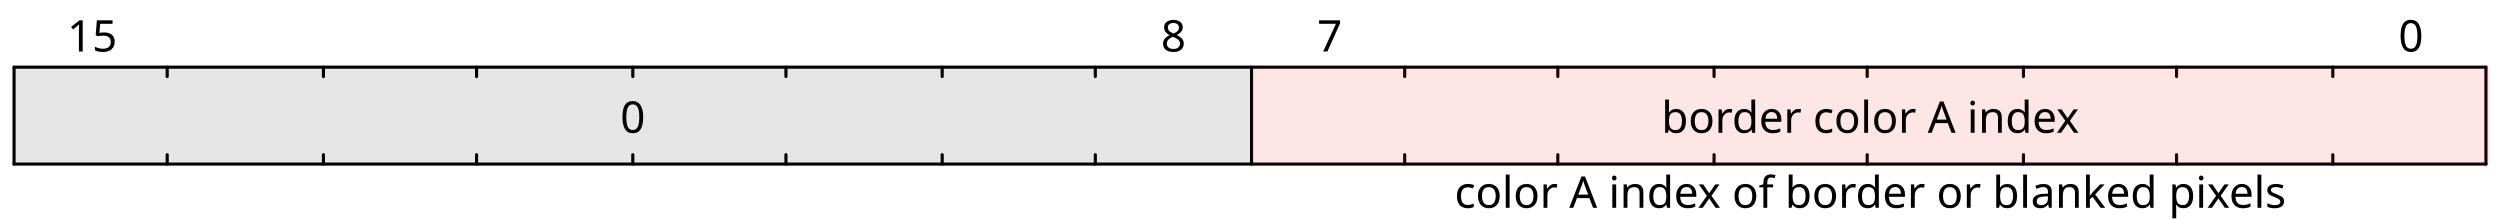
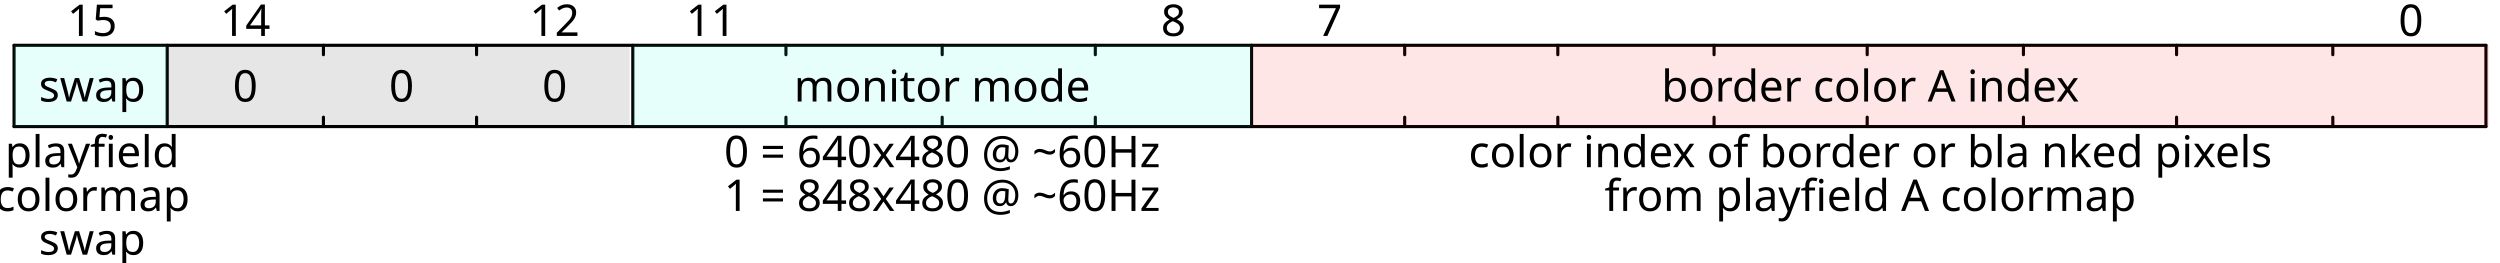
- <svg xmlns="http://www.w3.org/2000/svg" width="800" height="70" viewBox="0 0 800 70" class="WaveDrom">
+ <svg xmlns="http://www.w3.org/2000/svg" width="800" height="84" viewBox="0 0 800 84" class="WaveDrom">
  <g transform="translate(0.5,0.5)" text-anchor="middle" font-size="14" font-family="sans-serif" font-weight="normal">
-     <g transform="translate(4,21)">
+     <g transform="translate(4,14)">
      <g stroke="black" stroke-width="1" stroke-linecap="round">
        <line x2="791" />
-         <line x2="791" y1="31" y2="31" />
-         <line y2="31" />
-         <line x1="791" x2="791" y2="31" />
+         <line y2="26" />
+         <line x2="791" y1="26" y2="26" />
+         <line x1="791" x2="791" y2="26" />
        <line x1="742" x2="742" y2="3" />
-         <line x1="742" x2="742" y1="31" y2="28" />
+         <line x1="742" x2="742" y1="26" y2="23" />
        <line x1="692" x2="692" y2="3" />
-         <line x1="692" x2="692" y1="31" y2="28" />
+         <line x1="692" x2="692" y1="26" y2="23" />
        <line x1="643" x2="643" y2="3" />
-         <line x1="643" x2="643" y1="31" y2="28" />
+         <line x1="643" x2="643" y1="26" y2="23" />
        <line x1="593" x2="593" y2="3" />
-         <line x1="593" x2="593" y1="31" y2="28" />
+         <line x1="593" x2="593" y1="26" y2="23" />
        <line x1="544" x2="544" y2="3" />
-         <line x1="544" x2="544" y1="31" y2="28" />
+         <line x1="544" x2="544" y1="26" y2="23" />
        <line x1="494" x2="494" y2="3" />
-         <line x1="494" x2="494" y1="31" y2="28" />
+         <line x1="494" x2="494" y1="26" y2="23" />
        <line x1="445" x2="445" y2="3" />
-         <line x1="445" x2="445" y1="31" y2="28" />
-         <line x1="396" x2="396" y2="31" />
+         <line x1="445" x2="445" y1="26" y2="23" />
+         <line x1="396" x2="396" y2="26" />
        <line x1="346" x2="346" y2="3" />
-         <line x1="346" x2="346" y1="31" y2="28" />
+         <line x1="346" x2="346" y1="26" y2="23" />
        <line x1="297" x2="297" y2="3" />
-         <line x1="297" x2="297" y1="31" y2="28" />
+         <line x1="297" x2="297" y1="26" y2="23" />
        <line x1="247" x2="247" y2="3" />
-         <line x1="247" x2="247" y1="31" y2="28" />
-         <line x1="198" x2="198" y2="3" />
-         <line x1="198" x2="198" y1="31" y2="28" />
+         <line x1="247" x2="247" y1="26" y2="23" />
+         <line x1="198" x2="198" y2="26" />
        <line x1="148" x2="148" y2="3" />
-         <line x1="148" x2="148" y1="31" y2="28" />
+         <line x1="148" x2="148" y1="26" y2="23" />
        <line x1="99" x2="99" y2="3" />
-         <line x1="99" x2="99" y1="31" y2="28" />
-         <line x1="49" x2="49" y2="3" />
-         <line x1="49" x2="49" y1="31" y2="28" />
+         <line x1="99" x2="99" y1="26" y2="23" />
+         <line x1="49" x2="49" y2="26" />
      </g>
      <g>
        <g>
-           <rect x="396" width="396" height="31" style="fill-opacity:0.1;fill:hsl(0,100%,50%)" />
-           <rect width="396" height="31" style="fill-opacity:0.1" />
+           <rect x="396" width="396" height="26" style="fill-opacity:0.1;fill:hsl(0,100%,50%)" />
+           <rect x="198" width="198" height="26" style="fill-opacity:0.1;fill:hsl(170,100%,50%)" />
+           <rect x="49" width="148" height="26" style="fill-opacity:0.1" />
+           <rect width="49" height="26" style="fill-opacity:0.1;fill:hsl(170,100%,50%)" />
        </g>
-         <g transform="translate(25,-11)">
-           <g transform="translate(742)">
-             <text y="6">0</text>
+         <g transform="translate(25,-3)">
+           <text x="742">0</text>
+           <text x="396">7</text>
+           <text x="346">8</text>
+           <text x="198">11</text>
+           <text x="148">12</text>
+           <text x="49">14</text>
+           <text>15</text>
+         </g>
+         <g transform="translate(25,18)">
+           <text x="569">
+             <tspan>border color A index</tspan>
+           </text>
+           <text x="272">
+             <tspan>monitor mode</tspan>
+           </text>
+           <g>
+             <text x="148">0</text>
+             <text x="99">0</text>
+             <text x="49">0</text>
          </g>
-           <g transform="translate(396)">
-             <text y="6">7</text>
-           </g>
-           <g transform="translate(346)">
-             <text y="6">8</text>
-           </g>
-           <g transform="translate(0)">
-             <text y="6">15</text>
-           </g>
-         </g>
-         <g transform="translate(25,15)">
-           <g transform="translate(569)">
-             <text y="6">
-               <tspan>border color A index</tspan>
-             </text>
-           </g>
-           <g transform="translate(173)">
-             <text y="6">
-               <tspan>0</tspan>
-             </text>
-           </g>
+           <text>
+             <tspan>swap</tspan>
+           </text>
        </g>
        <g transform="translate(25,39)">
          <g>
-             <g transform="translate(569)">
-               <text y="6">
-                 <tspan>color A index of border or blanked pixels</tspan>
-               </text>
-             </g>
+             <text x="569">
+               <tspan>color index of border or bla nked pixels</tspan>
+             </text>
+             <text x="569" y="14">
+               <tspan>from playfield A colormap</tspan>
+             </text>
+           </g>
+           <g>
+             <text x="272">
+               <tspan>0 = 640x480 @ ~60Hz</tspan>
+             </text>
+             <text x="272" y="14">
+               <tspan>1 = 848x480 @ ~60Hz</tspan>
+             </text>
+           </g>
+           <g>
+             <text>
+               <tspan>playfield</tspan>
+             </text>
+             <text y="14">
+               <tspan>colormap</tspan>
+             </text>
+             <text y="28">
+               <tspan>swap</tspan>
+             </text>
          </g>
        </g>
      </g>
    </g>
  </g>
</svg>
